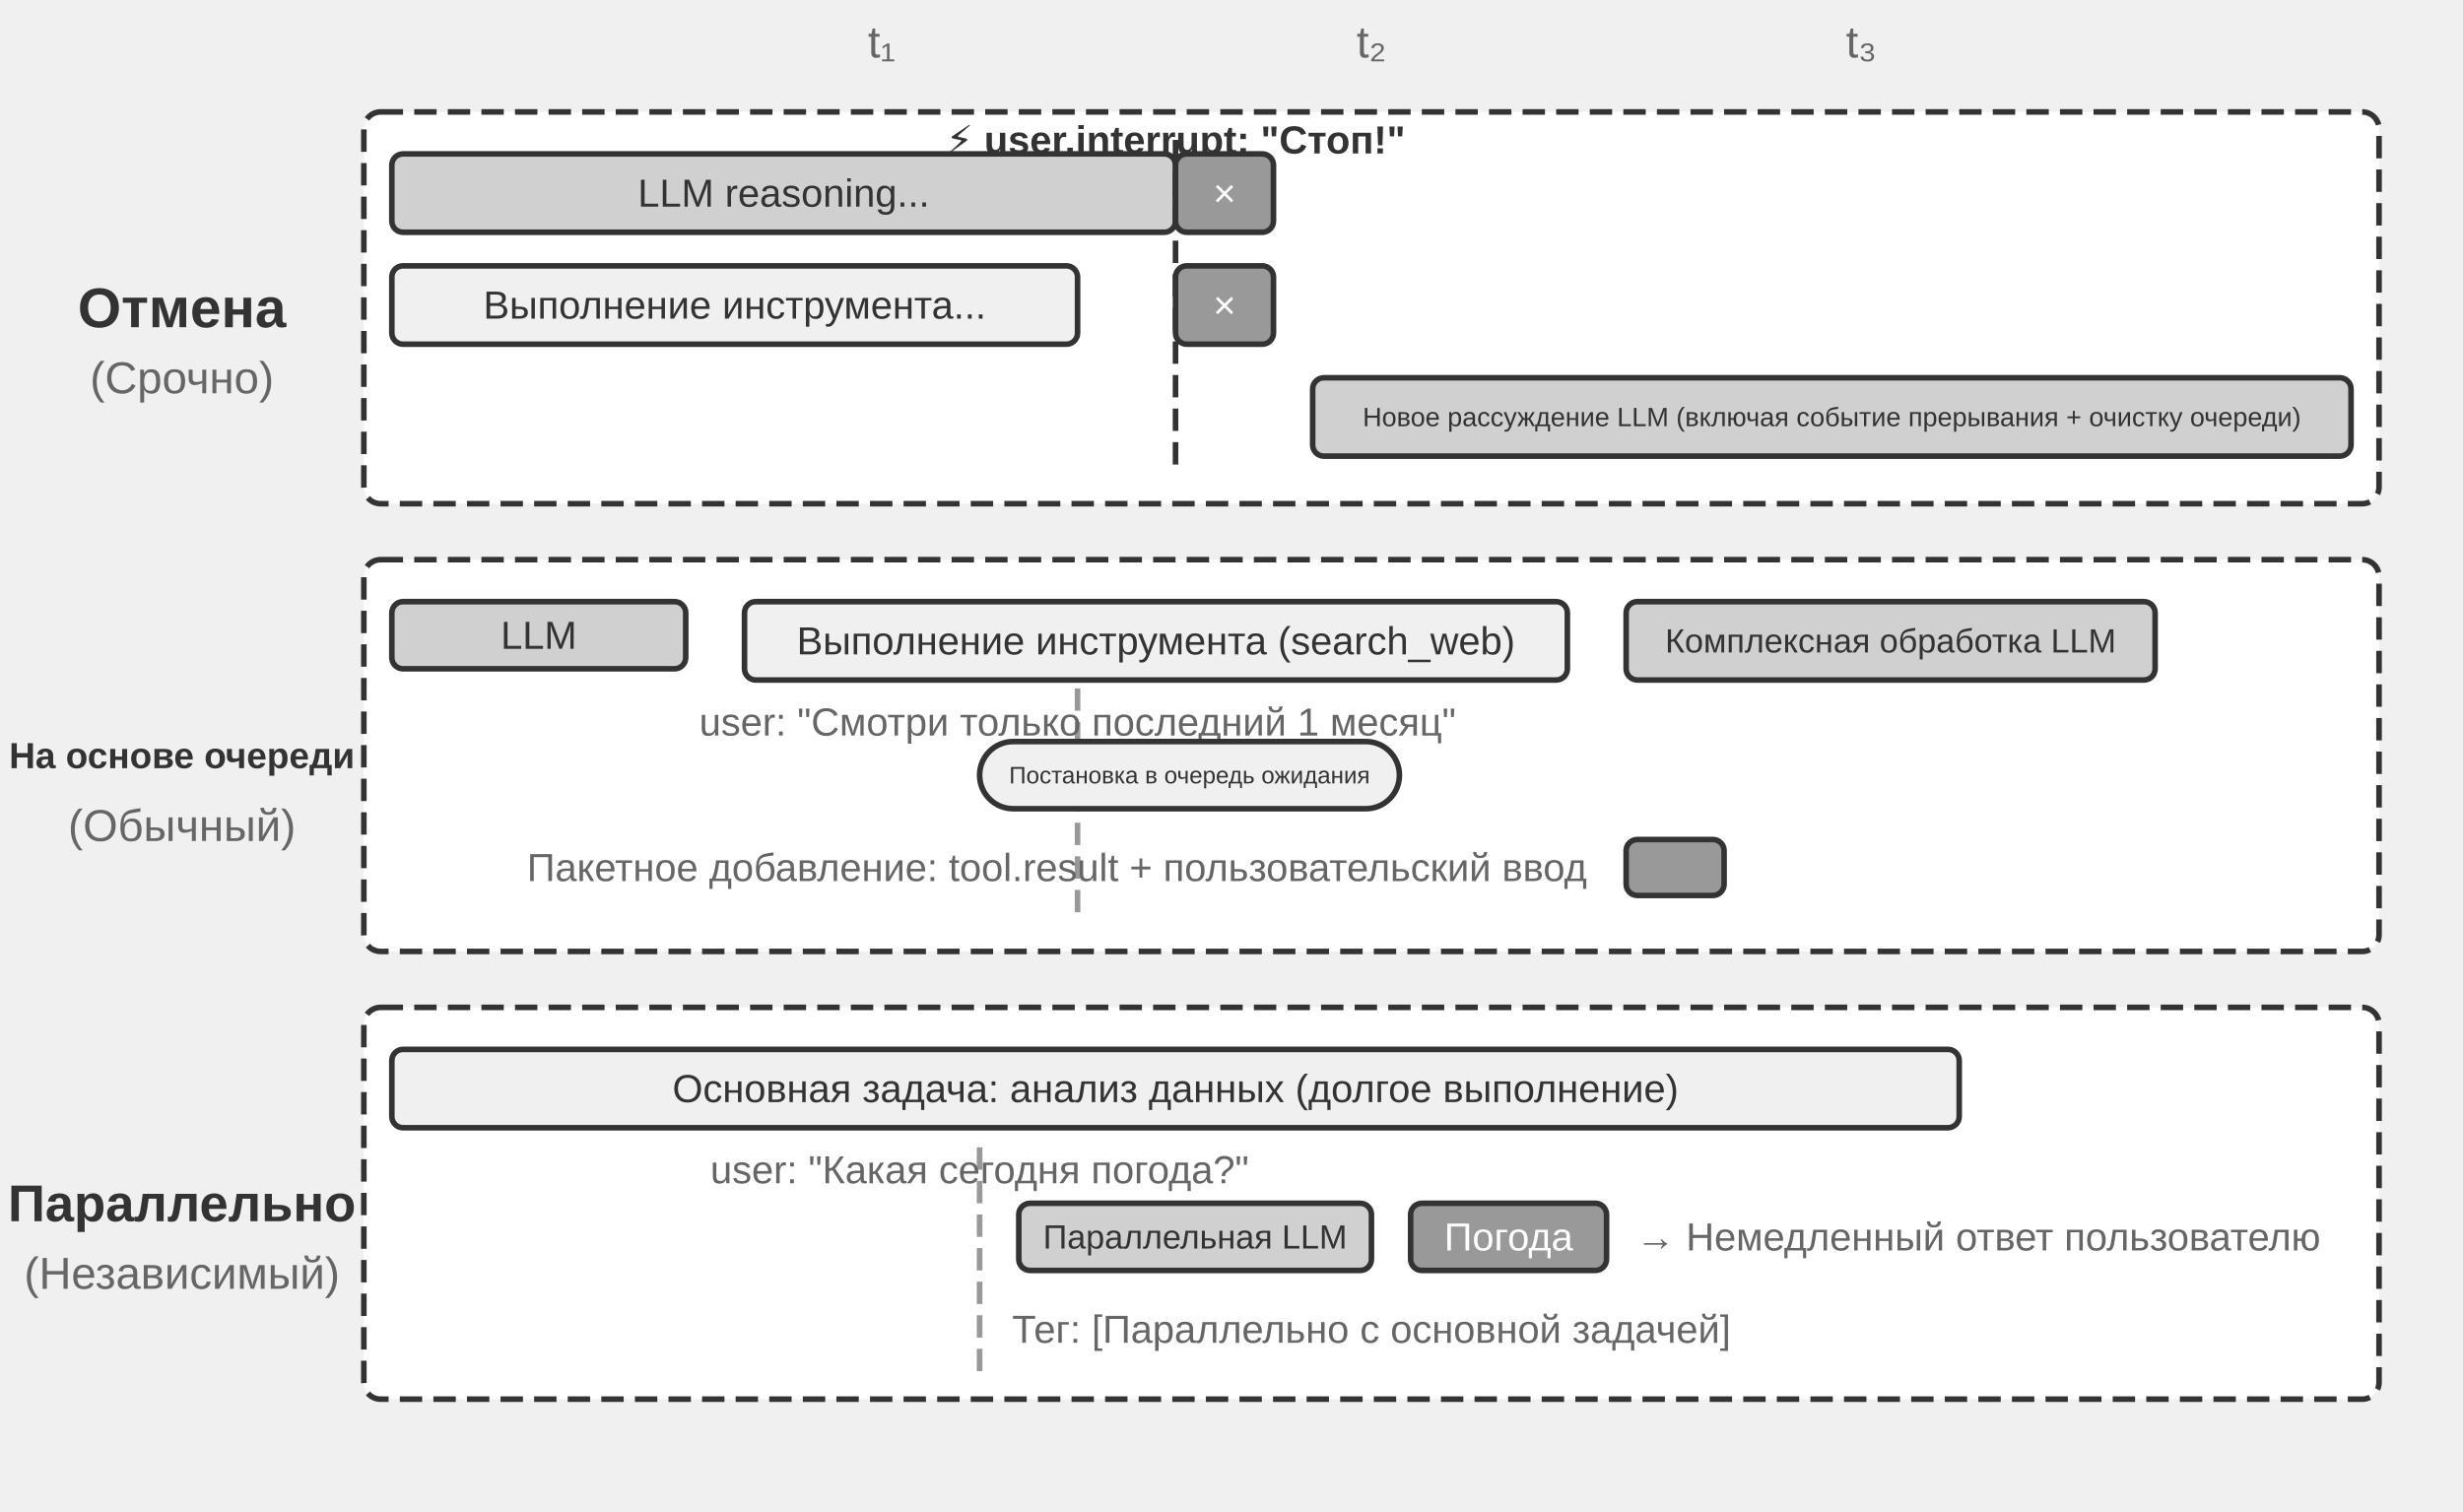
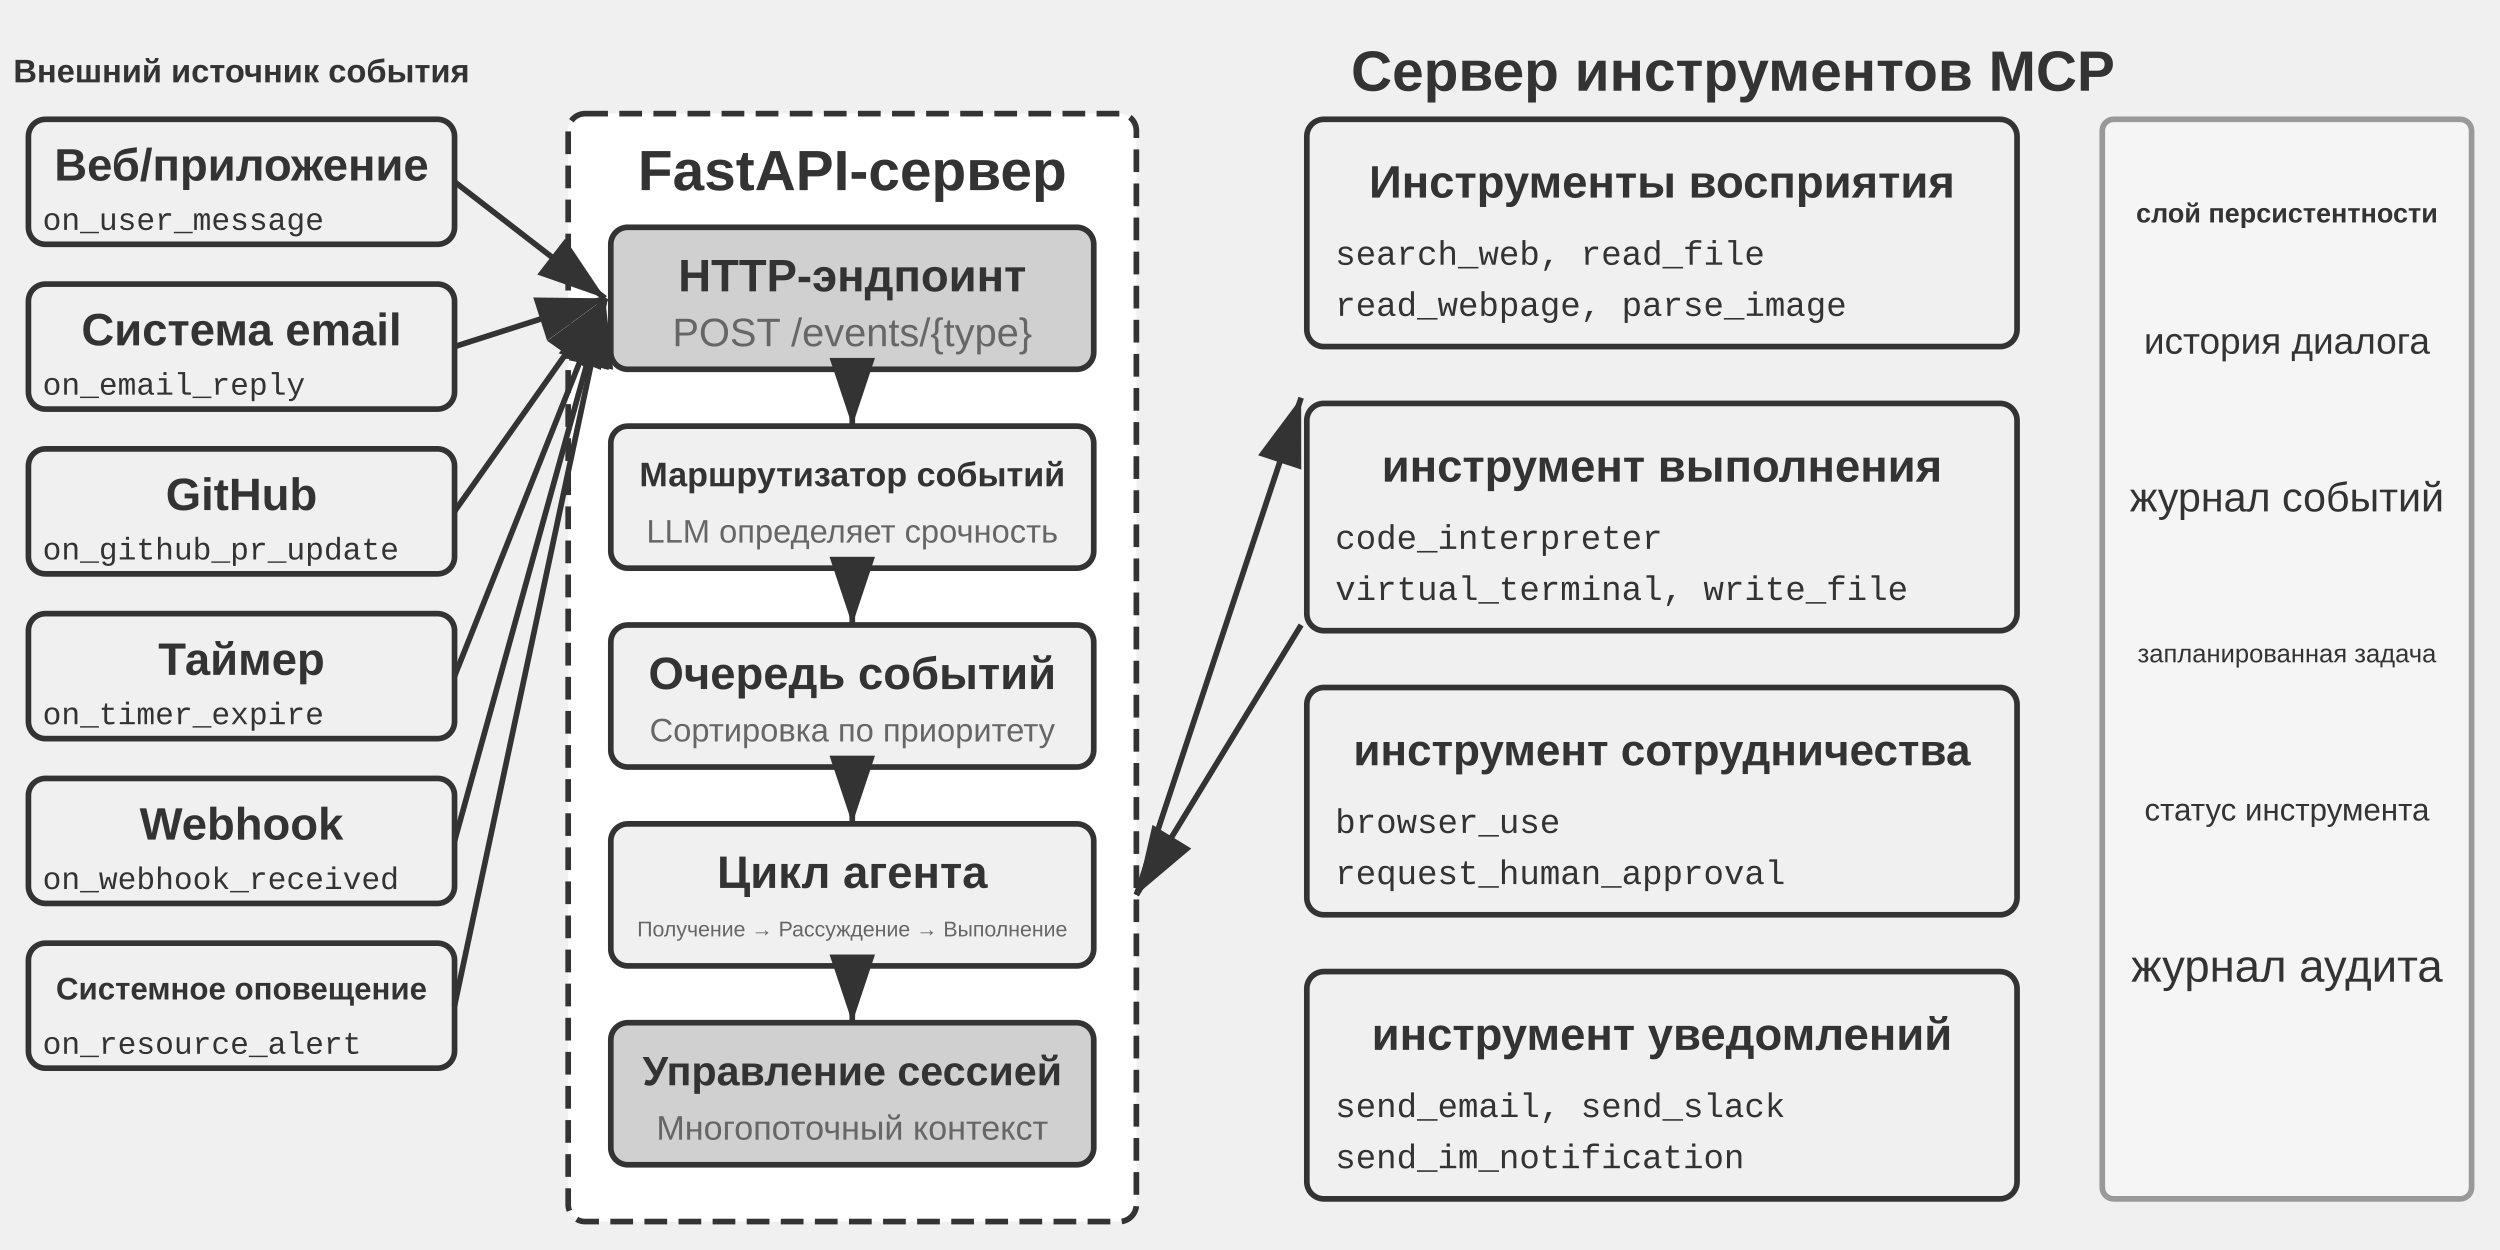
- <svg xmlns="http://www.w3.org/2000/svg" viewBox="0 40 880 540" width="880" height="540" style="background:#ffffff">
+ <svg xmlns="http://www.w3.org/2000/svg" viewBox="0 40 880 440" width="880" height="440" style="background:#ffffff">
  <defs>
    <marker id="ah" markerWidth="12" markerHeight="8" refX="12" refY="4" orient="auto">
      <polygon points="0 0, 12 4, 0 8" fill="#333333" />
    </marker>
    <marker id="ah-light" markerWidth="12" markerHeight="8" refX="12" refY="4" orient="auto">
      <polygon points="0 0, 12 4, 0 8" fill="#999999" />
    </marker>
  </defs>
-   <text x="315.0" y="55" font-family="Arial, 'Helvetica Neue', Helvetica, 'PingFang SC', 'Microsoft YaHei', sans-serif" font-size="16" fill="#666666" text-anchor="middle" dominant-baseline="central" font-weight="normal">t₁</text>
-   <text x="490.0" y="55" font-family="Arial, 'Helvetica Neue', Helvetica, 'PingFang SC', 'Microsoft YaHei', sans-serif" font-size="16" fill="#666666" text-anchor="middle" dominant-baseline="central" font-weight="normal">t₂</text>
-   <text x="665.0" y="55" font-family="Arial, 'Helvetica Neue', Helvetica, 'PingFang SC', 'Microsoft YaHei', sans-serif" font-size="16" fill="#666666" text-anchor="middle" dominant-baseline="central" font-weight="normal">t₃</text>
-   <rect x="130" y="80" width="720" height="140" rx="6" fill="#ffffff" stroke="#333333" stroke-width="2" stroke-dasharray="8,4" />
-   <text x="65.0" y="150" font-family="Arial, 'Helvetica Neue', Helvetica, 'PingFang SC', 'Microsoft YaHei', sans-serif" font-size="20" fill="#333333" text-anchor="middle" dominant-baseline="central" font-weight="bold">Отмена</text>
-   <text x="65.0" y="175" font-family="Arial, 'Helvetica Neue', Helvetica, 'PingFang SC', 'Microsoft YaHei', sans-serif" font-size="16" fill="#666666" text-anchor="middle" dominant-baseline="central" font-weight="normal">(Срочно)</text>
-   <rect x="140.0" y="95" width="280.0" height="28" rx="4" fill="#d0d0d0" stroke="#333333" stroke-width="2" />
-   <text x="280.0" y="109.0" font-family="Arial, 'Helvetica Neue', Helvetica, 'PingFang SC', 'Microsoft YaHei', sans-serif" font-size="14" fill="#333333" text-anchor="middle" dominant-baseline="central" font-weight="normal">LLM reasoning...</text>
-   <line x1="420.0" y1="90" x2="420.0" y2="210" stroke="#333333" stroke-width="2" stroke-dasharray="8,4" />
-   <text x="420.0" y="90" font-family="Arial, 'Helvetica Neue', Helvetica, 'PingFang SC', 'Microsoft YaHei', sans-serif" font-size="14" fill="#333333" text-anchor="middle" dominant-baseline="central" font-weight="bold">⚡ user.interrupt: "Стоп!"</text>
-   <rect x="420.0" y="95" width="35.0" height="28" rx="4" fill="#999999" stroke="#333333" stroke-width="2" />
-   <text x="437.5" y="109.0" font-family="Arial, 'Helvetica Neue', Helvetica, 'PingFang SC', 'Microsoft YaHei', sans-serif" font-size="14" fill="#ffffff" text-anchor="middle" dominant-baseline="central" font-weight="normal">×</text>
-   <rect x="140.0" y="135" width="245.0" height="28" rx="4" fill="#f0f0f0" stroke="#333333" stroke-width="2" />
-   <text x="262.5" y="149.0" font-family="Arial, 'Helvetica Neue', Helvetica, 'PingFang SC', 'Microsoft YaHei', sans-serif" font-size="14" fill="#333333" text-anchor="middle" dominant-baseline="central" font-weight="normal">Выполнение инструмента...</text>
-   <rect x="420.0" y="135" width="35.0" height="28" rx="4" fill="#999999" stroke="#333333" stroke-width="2" />
-   <text x="437.5" y="149.0" font-family="Arial, 'Helvetica Neue', Helvetica, 'PingFang SC', 'Microsoft YaHei', sans-serif" font-size="14" fill="#ffffff" text-anchor="middle" dominant-baseline="central" font-weight="normal">×</text>
-   <rect x="469.0" y="175" width="371.0" height="28" rx="4" fill="#d0d0d0" stroke="#333333" stroke-width="2" />
-   <text x="654.5" y="189.0" font-family="Arial, 'Helvetica Neue', Helvetica, 'PingFang SC', 'Microsoft YaHei', sans-serif" font-size="9.5" fill="#333333" text-anchor="middle" dominant-baseline="central" font-weight="normal">Новое рассуждение LLM (включая событие прерывания + очистку очереди)</text>
-   <rect x="130" y="240" width="720" height="140" rx="6" fill="#ffffff" stroke="#333333" stroke-width="2" stroke-dasharray="8,4" />
-   <text x="65.0" y="310" font-family="Arial, 'Helvetica Neue', Helvetica, 'PingFang SC', 'Microsoft YaHei', sans-serif" font-size="13" fill="#333333" text-anchor="middle" dominant-baseline="central" font-weight="bold">На основе очереди</text>
-   <text x="65.0" y="335" font-family="Arial, 'Helvetica Neue', Helvetica, 'PingFang SC', 'Microsoft YaHei', sans-serif" font-size="16" fill="#666666" text-anchor="middle" dominant-baseline="central" font-weight="normal">(Обычный)</text>
-   <rect x="140.0" y="255" width="105.0" height="24" rx="4" fill="#d0d0d0" stroke="#333333" stroke-width="2" />
-   <text x="192.5" y="267.0" font-family="Arial, 'Helvetica Neue', Helvetica, 'PingFang SC', 'Microsoft YaHei', sans-serif" font-size="14" fill="#333333" text-anchor="middle" dominant-baseline="central" font-weight="normal">LLM</text>
-   <rect x="266.0" y="255" width="294.0" height="28" rx="4" fill="#f0f0f0" stroke="#333333" stroke-width="2" />
-   <text x="413.0" y="269.0" font-family="Arial, 'Helvetica Neue', Helvetica, 'PingFang SC', 'Microsoft YaHei', sans-serif" font-size="14" fill="#333333" text-anchor="middle" dominant-baseline="central" font-weight="normal">Выполнение инструмента (search_web)</text>
-   <rect x="581.0" y="255" width="189.0" height="28" rx="4" fill="#d0d0d0" stroke="#333333" stroke-width="2" />
-   <text x="675.5" y="269.0" font-family="Arial, 'Helvetica Neue', Helvetica, 'PingFang SC', 'Microsoft YaHei', sans-serif" font-size="12" fill="#333333" text-anchor="middle" dominant-baseline="central" font-weight="normal">Комплексная обработка LLM</text>
-   <line x1="385.0" y1="286" x2="385.0" y2="370" stroke="#999999" stroke-width="2" stroke-dasharray="8,4" />
-   <text x="385.0" y="298" font-family="Arial, 'Helvetica Neue', Helvetica, 'PingFang SC', 'Microsoft YaHei', sans-serif" font-size="14" fill="#666666" text-anchor="middle" dominant-baseline="central" font-weight="normal">user: "Смотри только последний 1 месяц"</text>
-   <rect x="350.0" y="305" width="150" height="24" rx="12" fill="#f0f0f0" stroke="#333333" stroke-width="2" />
-   <text x="425.0" y="317.0" font-family="Arial, 'Helvetica Neue', Helvetica, 'PingFang SC', 'Microsoft YaHei', sans-serif" font-size="8.5" fill="#333333" text-anchor="middle" dominant-baseline="central" font-weight="normal">Постановка в очередь ожидания</text>
-   <rect x="581.0" y="340" width="35.0" height="20" rx="4" fill="#999999" stroke="#333333" stroke-width="2" />
-   <text x="598.5" y="350.0" font-family="Arial, 'Helvetica Neue', Helvetica, 'PingFang SC', 'Microsoft YaHei', sans-serif" font-size="14" fill="#ffffff" text-anchor="middle" dominant-baseline="central" font-weight="normal" />
-   <text x="567.0" y="350" font-family="Arial, 'Helvetica Neue', Helvetica, 'PingFang SC', 'Microsoft YaHei', sans-serif" font-size="14" fill="#666666" text-anchor="end" dominant-baseline="central" font-weight="normal">Пакетное добавление: tool.result + пользовательский ввод</text>
-   <rect x="130" y="400" width="720" height="140" rx="6" fill="#ffffff" stroke="#333333" stroke-width="2" stroke-dasharray="8,4" />
-   <text x="65.0" y="470" font-family="Arial, 'Helvetica Neue', Helvetica, 'PingFang SC', 'Microsoft YaHei', sans-serif" font-size="18.5" fill="#333333" text-anchor="middle" dominant-baseline="central" font-weight="bold">Параллельно</text>
-   <text x="65.0" y="495" font-family="Arial, 'Helvetica Neue', Helvetica, 'PingFang SC', 'Microsoft YaHei', sans-serif" font-size="16" fill="#666666" text-anchor="middle" dominant-baseline="central" font-weight="normal">(Независимый)</text>
-   <rect x="140.0" y="415" width="560.0" height="28" rx="4" fill="#f0f0f0" stroke="#333333" stroke-width="2" />
-   <text x="420.0" y="429.0" font-family="Arial, 'Helvetica Neue', Helvetica, 'PingFang SC', 'Microsoft YaHei', sans-serif" font-size="14" fill="#333333" text-anchor="middle" dominant-baseline="central" font-weight="normal">Основная задача: анализ данных (долгое выполнение)</text>
-   <line x1="350.0" y1="450" x2="350.0" y2="530" stroke="#999999" stroke-width="2" stroke-dasharray="8,4" />
-   <text x="350.0" y="458" font-family="Arial, 'Helvetica Neue', Helvetica, 'PingFang SC', 'Microsoft YaHei', sans-serif" font-size="14" fill="#666666" text-anchor="middle" dominant-baseline="central" font-weight="normal">user: "Какая сегодня погода?"</text>
-   <rect x="364.0" y="470" width="126.0" height="24" rx="4" fill="#d0d0d0" stroke="#333333" stroke-width="2" />
-   <text x="427.0" y="482.0" font-family="Arial, 'Helvetica Neue', Helvetica, 'PingFang SC', 'Microsoft YaHei', sans-serif" font-size="12" fill="#333333" text-anchor="middle" dominant-baseline="central" font-weight="normal">Параллельная LLM</text>
-   <rect x="504.0" y="470" width="70.0" height="24" rx="4" fill="#999999" stroke="#333333" stroke-width="2" />
-   <text x="539.0" y="482.0" font-family="Arial, 'Helvetica Neue', Helvetica, 'PingFang SC', 'Microsoft YaHei', sans-serif" font-size="14" fill="#ffffff" text-anchor="middle" dominant-baseline="central" font-weight="normal">Погода</text>
-   <text x="584.5" y="482" font-family="Arial, 'Helvetica Neue', Helvetica, 'PingFang SC', 'Microsoft YaHei', sans-serif" font-size="14" fill="#666666" text-anchor="start" dominant-baseline="central" font-weight="normal">→ Немедленный ответ пользователю</text>
-   <text x="490.0" y="515" font-family="Arial, 'Helvetica Neue', Helvetica, 'PingFang SC', 'Microsoft YaHei', sans-serif" font-size="14" fill="#666666" text-anchor="middle" dominant-baseline="central" font-weight="normal">Тег: [Параллельно с основной задачей]</text>
+   <text x="85" y="65" font-family="Arial, 'Helvetica Neue', Helvetica, 'PingFang SC', 'Microsoft YaHei', sans-serif" font-size="11.5" fill="#333333" text-anchor="middle" dominant-baseline="central" font-weight="bold">Внешний источник события</text>
+   <rect x="10" y="82" width="150" height="44" rx="6" fill="#f0f0f0" stroke="#333333" stroke-width="2" />
+   <text x="85" y="98" font-family="Arial, 'Helvetica Neue', Helvetica, 'PingFang SC', 'Microsoft YaHei', sans-serif" font-size="16" fill="#333333" text-anchor="middle" dominant-baseline="central" font-weight="bold">Веб/приложение</text>
+   <text x="15" y="118" font-family="'Courier New', Courier, monospace" font-size="11" fill="#333333" text-anchor="start" dominant-baseline="central">on_user_message</text>
+   <rect x="10" y="140" width="150" height="44" rx="6" fill="#f0f0f0" stroke="#333333" stroke-width="2" />
+   <text x="85" y="156" font-family="Arial, 'Helvetica Neue', Helvetica, 'PingFang SC', 'Microsoft YaHei', sans-serif" font-size="16" fill="#333333" text-anchor="middle" dominant-baseline="central" font-weight="bold">Система email</text>
+   <text x="15" y="176" font-family="'Courier New', Courier, monospace" font-size="11" fill="#333333" text-anchor="start" dominant-baseline="central">on_email_reply</text>
+   <rect x="10" y="198" width="150" height="44" rx="6" fill="#f0f0f0" stroke="#333333" stroke-width="2" />
+   <text x="85" y="214" font-family="Arial, 'Helvetica Neue', Helvetica, 'PingFang SC', 'Microsoft YaHei', sans-serif" font-size="16" fill="#333333" text-anchor="middle" dominant-baseline="central" font-weight="bold">GitHub</text>
+   <text x="15" y="234" font-family="'Courier New', Courier, monospace" font-size="11" fill="#333333" text-anchor="start" dominant-baseline="central">on_github_pr_update</text>
+   <rect x="10" y="256" width="150" height="44" rx="6" fill="#f0f0f0" stroke="#333333" stroke-width="2" />
+   <text x="85" y="272" font-family="Arial, 'Helvetica Neue', Helvetica, 'PingFang SC', 'Microsoft YaHei', sans-serif" font-size="16" fill="#333333" text-anchor="middle" dominant-baseline="central" font-weight="bold">Таймер</text>
+   <text x="15" y="292" font-family="'Courier New', Courier, monospace" font-size="11" fill="#333333" text-anchor="start" dominant-baseline="central">on_timer_expire</text>
+   <rect x="10" y="314" width="150" height="44" rx="6" fill="#f0f0f0" stroke="#333333" stroke-width="2" />
+   <text x="85" y="330" font-family="Arial, 'Helvetica Neue', Helvetica, 'PingFang SC', 'Microsoft YaHei', sans-serif" font-size="16" fill="#333333" text-anchor="middle" dominant-baseline="central" font-weight="bold">Webhook</text>
+   <text x="15" y="350" font-family="'Courier New', Courier, monospace" font-size="11" fill="#333333" text-anchor="start" dominant-baseline="central">on_webhook_received</text>
+   <rect x="10" y="372" width="150" height="44" rx="6" fill="#f0f0f0" stroke="#333333" stroke-width="2" />
+   <text x="85" y="388" font-family="Arial, 'Helvetica Neue', Helvetica, 'PingFang SC', 'Microsoft YaHei', sans-serif" font-size="11" fill="#333333" text-anchor="middle" dominant-baseline="central" font-weight="bold">Системное оповещение</text>
+   <text x="15" y="408" font-family="'Courier New', Courier, monospace" font-size="11" fill="#333333" text-anchor="start" dominant-baseline="central">on_resource_alert</text>
+   <rect x="200" y="80" width="200" height="390" rx="6" fill="#ffffff" stroke="#333333" stroke-width="2" stroke-dasharray="8,4" />
+   <text x="300" y="100" font-family="Arial, 'Helvetica Neue', Helvetica, 'PingFang SC', 'Microsoft YaHei', sans-serif" font-size="20" fill="#333333" text-anchor="middle" dominant-baseline="central" font-weight="bold">FastAPI-сервер</text>
+   <rect x="215" y="120" width="170" height="50" rx="6" fill="#d0d0d0" stroke="#333333" stroke-width="2" />
+   <text x="300" y="137" font-family="Arial, 'Helvetica Neue', Helvetica, 'PingFang SC', 'Microsoft YaHei', sans-serif" font-size="16" fill="#333333" text-anchor="middle" dominant-baseline="central" font-weight="bold">HTTP-эндпоинт</text>
+   <text x="300" y="157" font-family="Arial, 'Helvetica Neue', Helvetica, 'PingFang SC', 'Microsoft YaHei', sans-serif" font-size="14" fill="#666666" text-anchor="middle" dominant-baseline="central" font-weight="normal">POST /events/{type}</text>
+   <rect x="215" y="190" width="170" height="50" rx="6" fill="#f0f0f0" stroke="#333333" stroke-width="2" />
+   <text x="300" y="207" font-family="Arial, 'Helvetica Neue', Helvetica, 'PingFang SC', 'Microsoft YaHei', sans-serif" font-size="12" fill="#333333" text-anchor="middle" dominant-baseline="central" font-weight="bold">Маршрутизатор событий</text>
+   <text x="300" y="227" font-family="Arial, 'Helvetica Neue', Helvetica, 'PingFang SC', 'Microsoft YaHei', sans-serif" font-size="11.5" fill="#666666" text-anchor="middle" dominant-baseline="central" font-weight="normal">LLM определяет срочность</text>
+   <rect x="215" y="260" width="170" height="50" rx="6" fill="#f0f0f0" stroke="#333333" stroke-width="2" />
+   <text x="300" y="277" font-family="Arial, 'Helvetica Neue', Helvetica, 'PingFang SC', 'Microsoft YaHei', sans-serif" font-size="16" fill="#333333" text-anchor="middle" dominant-baseline="central" font-weight="bold">Очередь событий</text>
+   <text x="300" y="297" font-family="Arial, 'Helvetica Neue', Helvetica, 'PingFang SC', 'Microsoft YaHei', sans-serif" font-size="11.5" fill="#666666" text-anchor="middle" dominant-baseline="central" font-weight="normal">Сортировка по приоритету</text>
+   <rect x="215" y="330" width="170" height="50" rx="6" fill="#f0f0f0" stroke="#333333" stroke-width="2" />
+   <text x="300" y="347" font-family="Arial, 'Helvetica Neue', Helvetica, 'PingFang SC', 'Microsoft YaHei', sans-serif" font-size="16" fill="#333333" text-anchor="middle" dominant-baseline="central" font-weight="bold">Цикл агента</text>
+   <text x="300" y="367" font-family="Arial, 'Helvetica Neue', Helvetica, 'PingFang SC', 'Microsoft YaHei', sans-serif" font-size="7.5" fill="#666666" text-anchor="middle" dominant-baseline="central" font-weight="normal">Получение → Рассуждение → Выполнение</text>
+   <rect x="215" y="400" width="170" height="50" rx="6" fill="#d0d0d0" stroke="#333333" stroke-width="2" />
+   <text x="300" y="417" font-family="Arial, 'Helvetica Neue', Helvetica, 'PingFang SC', 'Microsoft YaHei', sans-serif" font-size="14.5" fill="#333333" text-anchor="middle" dominant-baseline="central" font-weight="bold">Управление сессией</text>
+   <text x="300" y="437" font-family="Arial, 'Helvetica Neue', Helvetica, 'PingFang SC', 'Microsoft YaHei', sans-serif" font-size="12" fill="#666666" text-anchor="middle" dominant-baseline="central" font-weight="normal">Многопоточный контекст</text>
+   <line x1="300" y1="170" x2="300" y2="190" stroke="#333333" stroke-width="2" marker-end="url(#ah)" />
+   <line x1="300" y1="240" x2="300" y2="260" stroke="#333333" stroke-width="2" marker-end="url(#ah)" />
+   <line x1="300" y1="310" x2="300" y2="330" stroke="#333333" stroke-width="2" marker-end="url(#ah)" />
+   <line x1="300" y1="380" x2="300" y2="400" stroke="#333333" stroke-width="2" marker-end="url(#ah)" />
+   <line x1="160" y1="104" x2="213" y2="145" stroke="#333333" stroke-width="2" marker-end="url(#ah)" />
+   <line x1="160" y1="162" x2="213" y2="145" stroke="#333333" stroke-width="2" marker-end="url(#ah)" />
+   <line x1="160" y1="220" x2="213" y2="145" stroke="#333333" stroke-width="2" marker-end="url(#ah)" />
+   <line x1="160" y1="278" x2="213" y2="145" stroke="#333333" stroke-width="2" marker-end="url(#ah)" />
+   <line x1="160" y1="336" x2="213" y2="145" stroke="#333333" stroke-width="2" marker-end="url(#ah)" />
+   <line x1="160" y1="394" x2="213" y2="145" stroke="#333333" stroke-width="2" marker-end="url(#ah)" />
+   <text x="610" y="65" font-family="Arial, 'Helvetica Neue', Helvetica, 'PingFang SC', 'Microsoft YaHei', sans-serif" font-size="20" fill="#333333" text-anchor="middle" dominant-baseline="central" font-weight="bold">Сервер инструментов MCP</text>
+   <rect x="460" y="82" width="250" height="80" rx="6" fill="#f0f0f0" stroke="#333333" stroke-width="2" />
+   <text x="585" y="104" font-family="Arial, 'Helvetica Neue', Helvetica, 'PingFang SC', 'Microsoft YaHei', sans-serif" font-size="16" fill="#333333" text-anchor="middle" dominant-baseline="central" font-weight="bold">Инструменты восприятия</text>
+   <text x="470" y="130" font-family="'Courier New', Courier, monospace" font-size="12" fill="#333333" text-anchor="start" dominant-baseline="central">search_web, read_file</text>
+   <text x="470" y="148" font-family="'Courier New', Courier, monospace" font-size="12" fill="#333333" text-anchor="start" dominant-baseline="central">read_webpage, parse_image</text>
+   <rect x="460" y="182" width="250" height="80" rx="6" fill="#f0f0f0" stroke="#333333" stroke-width="2" />
+   <text x="585" y="204" font-family="Arial, 'Helvetica Neue', Helvetica, 'PingFang SC', 'Microsoft YaHei', sans-serif" font-size="16" fill="#333333" text-anchor="middle" dominant-baseline="central" font-weight="bold">инструмент выполнения</text>
+   <text x="470" y="230" font-family="'Courier New', Courier, monospace" font-size="12" fill="#333333" text-anchor="start" dominant-baseline="central">code_interpreter</text>
+   <text x="470" y="248" font-family="'Courier New', Courier, monospace" font-size="12" fill="#333333" text-anchor="start" dominant-baseline="central">virtual_terminal, write_file</text>
+   <rect x="460" y="282" width="250" height="80" rx="6" fill="#f0f0f0" stroke="#333333" stroke-width="2" />
+   <text x="585" y="304" font-family="Arial, 'Helvetica Neue', Helvetica, 'PingFang SC', 'Microsoft YaHei', sans-serif" font-size="15.5" fill="#333333" text-anchor="middle" dominant-baseline="central" font-weight="bold">инструмент сотрудничества</text>
+   <text x="470" y="330" font-family="'Courier New', Courier, monospace" font-size="12" fill="#333333" text-anchor="start" dominant-baseline="central">browser_use</text>
+   <text x="470" y="348" font-family="'Courier New', Courier, monospace" font-size="12" fill="#333333" text-anchor="start" dominant-baseline="central">request_human_approval</text>
+   <rect x="460" y="382" width="250" height="80" rx="6" fill="#f0f0f0" stroke="#333333" stroke-width="2" />
+   <text x="585" y="404" font-family="Arial, 'Helvetica Neue', Helvetica, 'PingFang SC', 'Microsoft YaHei', sans-serif" font-size="16" fill="#333333" text-anchor="middle" dominant-baseline="central" font-weight="bold">инструмент уведомлений</text>
+   <text x="470" y="430" font-family="'Courier New', Courier, monospace" font-size="12" fill="#333333" text-anchor="start" dominant-baseline="central">send_email, send_slack</text>
+   <text x="470" y="448" font-family="'Courier New', Courier, monospace" font-size="12" fill="#333333" text-anchor="start" dominant-baseline="central">send_im_notification</text>
+   <line x1="400" y1="355" x2="458" y2="180" stroke="#333333" stroke-width="2" marker-end="url(#ah)" />
+   <line x1="458" y1="260" x2="400" y2="355" stroke="#333333" stroke-width="2" marker-end="url(#ah)" />
+   <rect x="740" y="82" width="130" height="380" rx="4" fill="#f5f5f5" stroke="#999999" stroke-width="2" />
+   <text x="805" y="115" font-family="Arial, 'Helvetica Neue', Helvetica, 'PingFang SC', 'Microsoft YaHei', sans-serif" font-size="9.5" fill="#333333" text-anchor="middle" dominant-baseline="central" font-weight="bold">слой персистентности</text>
+   <text x="805" y="160" font-family="Arial, 'Helvetica Neue', Helvetica, 'PingFang SC', 'Microsoft YaHei', sans-serif" font-size="13" fill="#333333" text-anchor="middle" dominant-baseline="central" font-weight="normal">история диалога</text>
+   <text x="805" y="215" font-family="Arial, 'Helvetica Neue', Helvetica, 'PingFang SC', 'Microsoft YaHei', sans-serif" font-size="14.5" fill="#333333" text-anchor="middle" dominant-baseline="central" font-weight="normal">журнал событий</text>
+   <text x="805" y="270" font-family="Arial, 'Helvetica Neue', Helvetica, 'PingFang SC', 'Microsoft YaHei', sans-serif" font-size="9" fill="#333333" text-anchor="middle" dominant-baseline="central" font-weight="normal">запланированная задача</text>
+   <text x="805" y="325" font-family="Arial, 'Helvetica Neue', Helvetica, 'PingFang SC', 'Microsoft YaHei', sans-serif" font-size="11" fill="#333333" text-anchor="middle" dominant-baseline="central" font-weight="normal">статус инструмента</text>
+   <text x="805" y="380" font-family="Arial, 'Helvetica Neue', Helvetica, 'PingFang SC', 'Microsoft YaHei', sans-serif" font-size="16" fill="#333333" text-anchor="middle" dominant-baseline="central" font-weight="normal">журнал аудита</text>
</svg>
